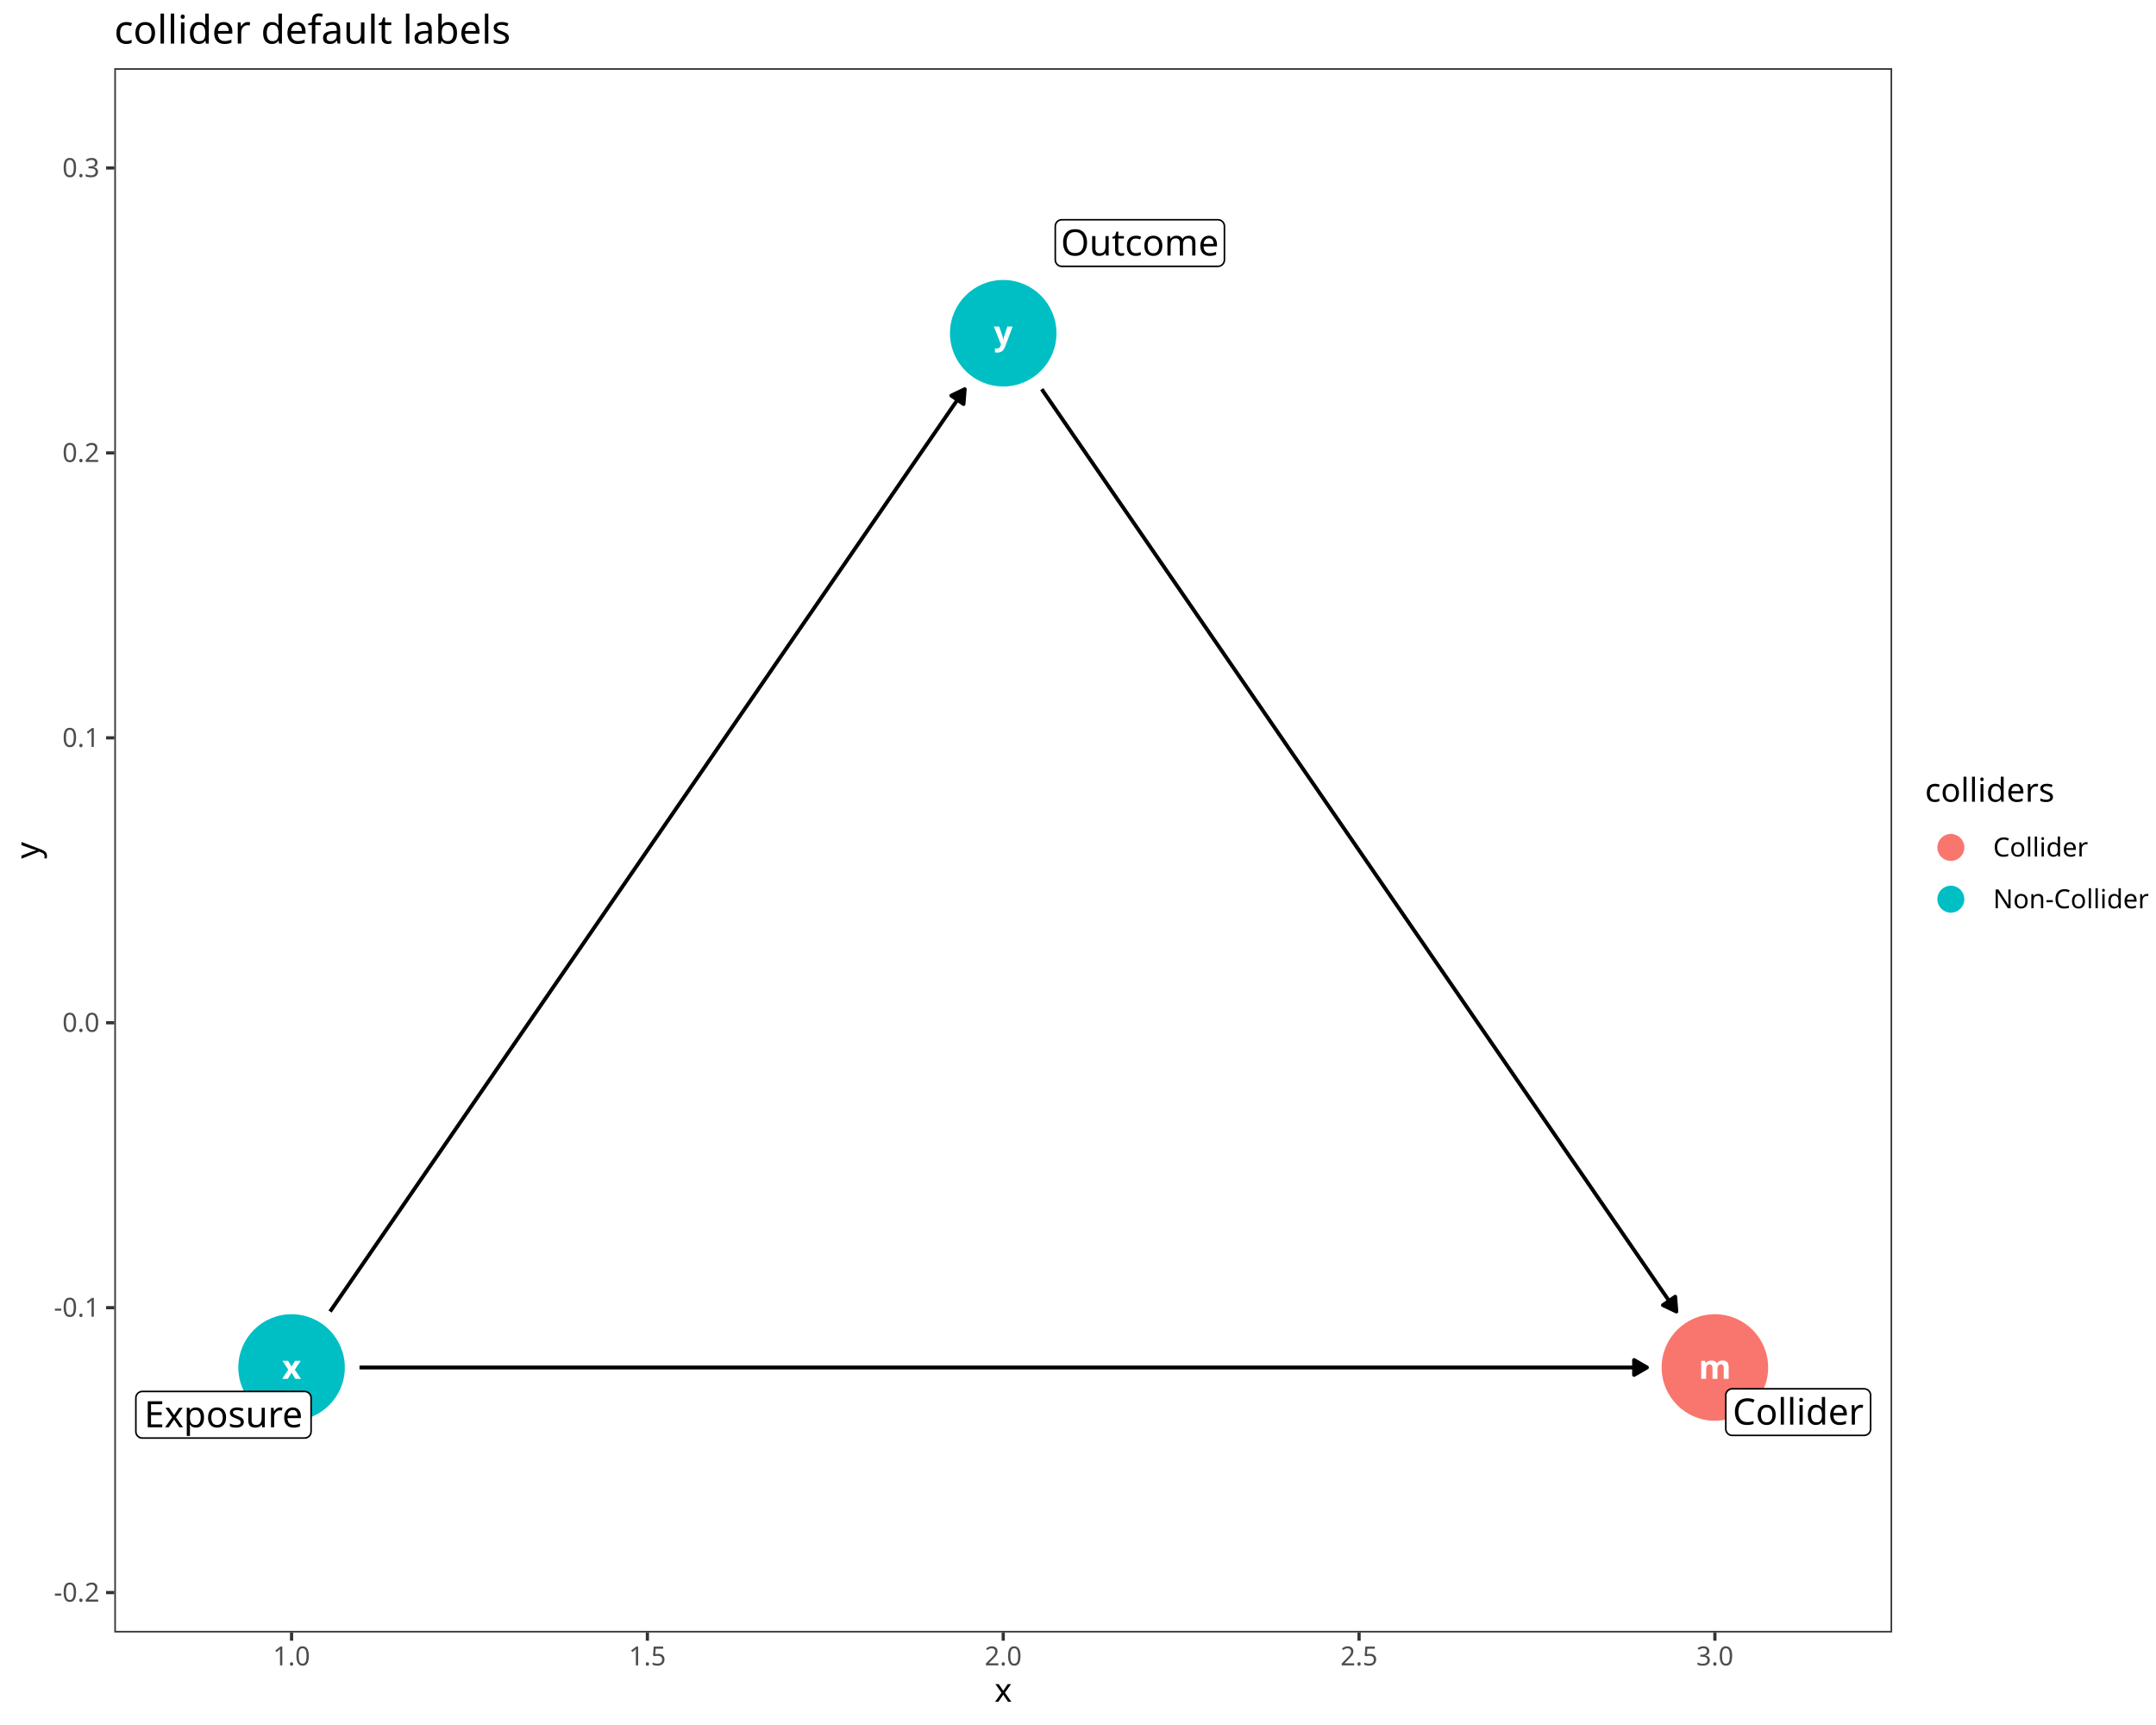
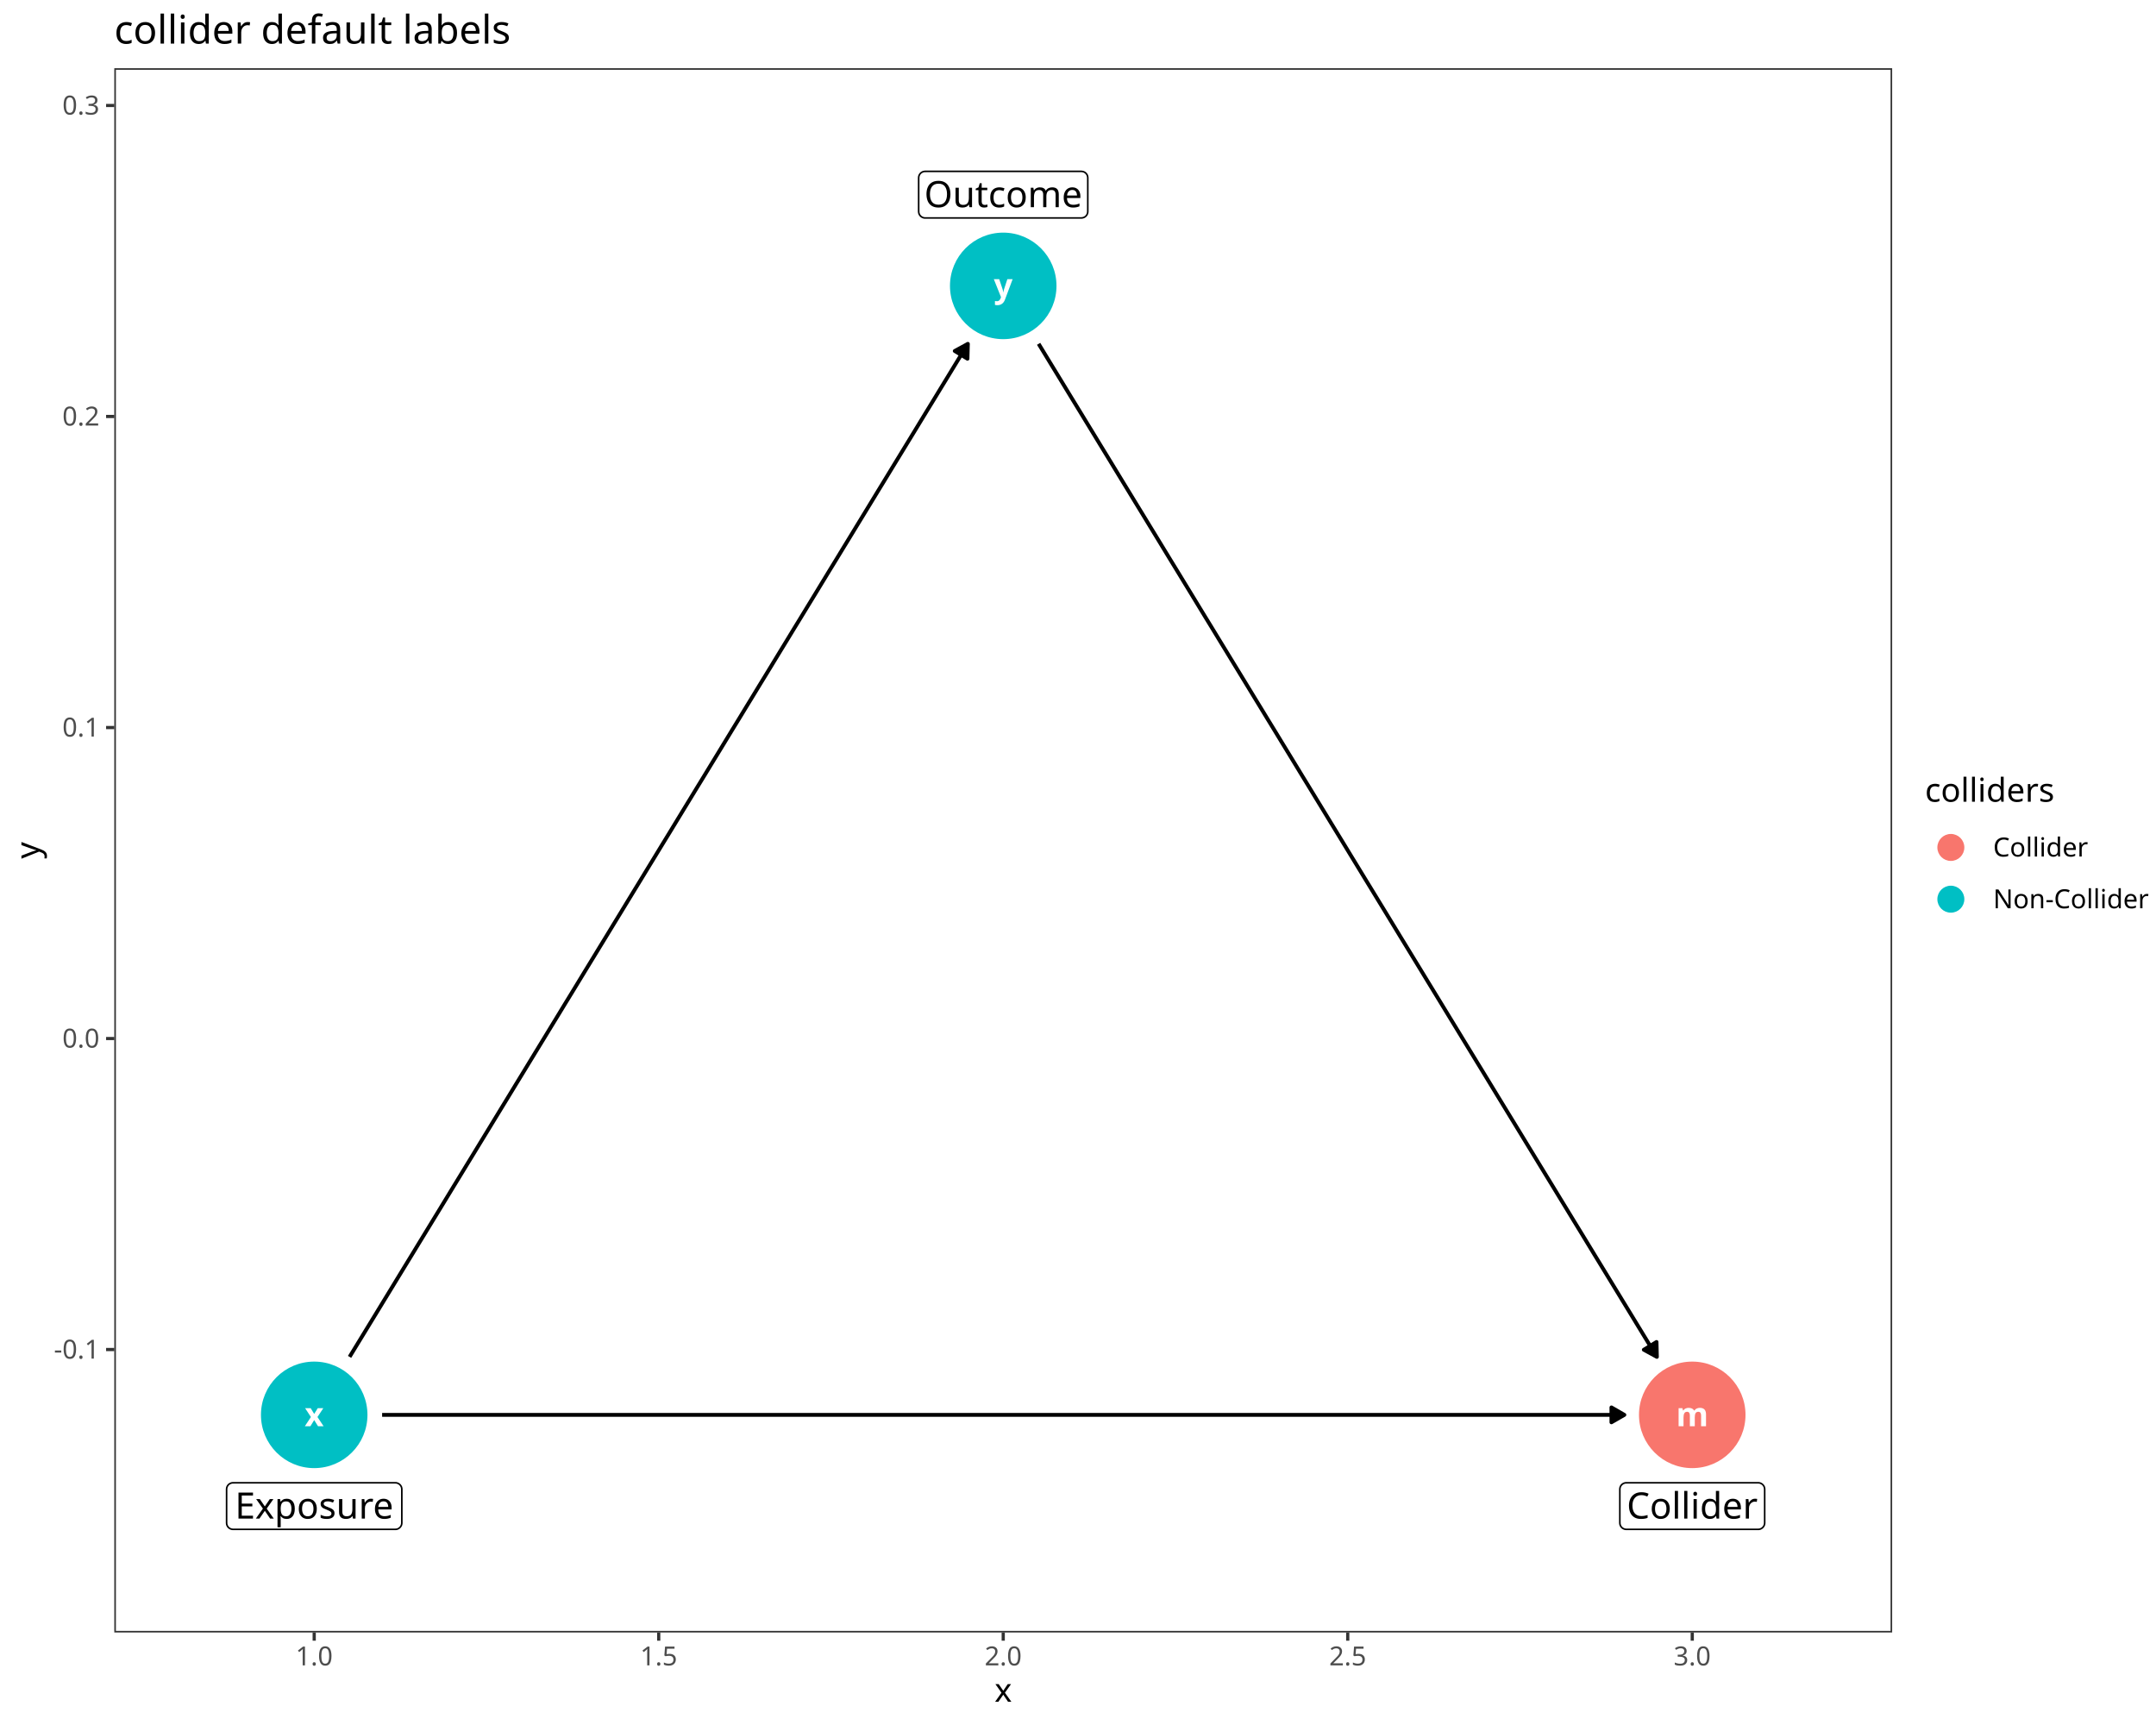
<svg xmlns="http://www.w3.org/2000/svg" class="svglite" data-engine-version="2.0" width="720.00pt" height="576.00pt" viewBox="0 0 720.00 576.00">
  <defs>
    <style type="text/css">
    .svglite line, .svglite polyline, .svglite polygon, .svglite path, .svglite rect, .svglite circle {
      fill: none;
      stroke: #000000;
      stroke-linecap: round;
      stroke-linejoin: round;
      stroke-miterlimit: 10.00;
    }
  </style>
  </defs>
  <rect width="100%" height="100%" style="stroke: none; fill: #FFFFFF;" />
  <defs>
    <clipPath id="cpMC4wMHw3MjAuMDB8MC4wMHw1NzYuMDA=">
      <rect x="0.00" y="0.00" width="720.00" height="576.00" />
    </clipPath>
  </defs>
  <g clip-path="url(#cpMC4wMHw3MjAuMDB8MC4wMHw1NzYuMDA=)">
    <rect x="0.00" y="0.00" width="720.00" height="576.00" style="stroke-width: 1.07; stroke: #FFFFFF; fill: #FFFFFF;" />
  </g>
  <defs>
    <clipPath id="cpMzguMTd8NjMxLjg5fDIyLjc4fDU0NS4xMQ==">
      <rect x="38.17" y="22.78" width="593.72" height="522.33" />
    </clipPath>
  </defs>
  <g clip-path="url(#cpMzguMTd8NjMxLjg5fDIyLjc4fDU0NS4xMQ==)">
    <rect x="38.17" y="22.78" width="593.72" height="522.33" style="stroke-width: 1.07; stroke: none; fill: #FFFFFF;" />
-     <circle cx="572.69" cy="456.62" r="17.43" style="stroke-width: 0.71; stroke: #F8766D; fill: #F8766D;" />
-     <circle cx="97.37" cy="456.62" r="17.43" style="stroke-width: 0.71; stroke: #00BFC4; fill: #00BFC4;" />
-     <circle cx="335.03" cy="111.27" r="17.43" style="stroke-width: 0.71; stroke: #00BFC4; fill: #00BFC4;" />
-     <polyline points="120.05,456.62 121.38,456.62 126.18,456.62 130.98,456.62 135.78,456.62 140.58,456.62 145.38,456.62 150.19,456.62 154.99,456.62 159.79,456.62 164.59,456.62 169.39,456.62 174.19,456.62 178.99,456.62 183.79,456.62 188.60,456.62 193.40,456.62 198.20,456.62 203.00,456.62 207.80,456.62 212.60,456.62 217.40,456.62 222.20,456.62 227.00,456.62 231.81,456.62 236.61,456.62 241.41,456.62 246.21,456.62 251.01,456.62 255.81,456.62 260.61,456.62 265.41,456.62 270.22,456.62 275.02,456.62 279.82,456.62 284.62,456.62 289.42,456.62 294.22,456.62 299.02,456.62 303.82,456.62 308.62,456.62 313.43,456.62 318.23,456.62 323.03,456.62 327.83,456.62 332.63,456.62 337.43,456.62 342.23,456.62 347.03,456.62 351.84,456.62 356.64,456.62 361.44,456.62 366.24,456.62 371.04,456.62 375.84,456.62 380.64,456.62 385.44,456.62 390.24,456.62 395.05,456.62 399.85,456.62 404.65,456.62 409.45,456.62 414.25,456.62 419.05,456.62 423.85,456.62 428.65,456.62 433.46,456.62 438.26,456.62 443.06,456.62 447.86,456.62 452.66,456.62 457.46,456.62 462.26,456.62 467.06,456.62 471.86,456.62 476.67,456.62 481.47,456.62 486.27,456.62 491.07,456.62 495.87,456.62 500.67,456.62 505.47,456.62 510.27,456.62 515.08,456.62 519.88,456.62 524.68,456.62 529.48,456.62 534.28,456.62 539.08,456.62 543.88,456.62 548.68,456.62 550.01,456.62 " style="stroke-width: 1.28; stroke-linecap: butt;" />
-     <polygon points="545.70,459.11 550.01,456.62 545.70,454.13 " style="stroke-width: 1.28; stroke-linecap: butt; fill: #000000;" />
-     <polyline points="110.23,437.94 111.78,435.69 114.18,432.20 116.58,428.72 118.98,425.23 121.38,421.74 123.78,418.25 126.18,414.76 128.58,411.27 130.98,407.79 133.38,404.30 135.78,400.81 138.18,397.32 140.58,393.83 142.98,390.34 145.38,386.86 147.79,383.37 150.19,379.88 152.59,376.39 154.99,372.90 157.39,369.41 159.79,365.92 162.19,362.44 164.59,358.95 166.99,355.46 169.39,351.97 171.79,348.48 174.19,344.99 176.59,341.51 178.99,338.02 181.39,334.53 183.79,331.04 186.19,327.55 188.60,324.06 191.00,320.58 193.40,317.09 195.80,313.60 198.20,310.11 200.60,306.62 203.00,303.13 205.40,299.65 207.80,296.16 210.20,292.67 212.60,289.18 215.00,285.69 217.40,282.20 219.80,278.72 222.20,275.23 224.60,271.74 227.00,268.25 229.41,264.76 231.81,261.27 234.21,257.79 236.61,254.30 239.01,250.81 241.41,247.32 243.81,243.83 246.21,240.34 248.61,236.85 251.01,233.37 253.41,229.88 255.81,226.39 258.21,222.90 260.61,219.41 263.01,215.92 265.41,212.44 267.81,208.95 270.22,205.46 272.62,201.97 275.02,198.48 277.42,194.99 279.82,191.51 282.22,188.02 284.62,184.53 287.02,181.04 289.42,177.55 291.82,174.06 294.22,170.58 296.62,167.09 299.02,163.60 301.42,160.11 303.82,156.62 306.22,153.13 308.62,149.65 311.03,146.16 313.43,142.67 315.83,139.18 318.23,135.69 320.63,132.20 322.18,129.95 " style="stroke-width: 1.28; stroke-linecap: butt;" />
-     <polygon points="321.78,134.92 322.18,129.95 317.68,132.10 " style="stroke-width: 1.28; stroke-linecap: butt; fill: #000000;" />
-     <polyline points="347.89,129.95 349.43,132.20 351.84,135.69 354.24,139.18 356.64,142.67 359.04,146.16 361.44,149.65 363.84,153.13 366.24,156.62 368.64,160.11 371.04,163.60 373.44,167.09 375.84,170.58 378.24,174.06 380.64,177.55 383.04,181.04 385.44,184.53 387.84,188.02 390.24,191.51 392.65,194.99 395.05,198.48 397.45,201.97 399.85,205.46 402.25,208.95 404.65,212.44 407.05,215.92 409.45,219.41 411.85,222.90 414.25,226.39 416.65,229.88 419.05,233.37 421.45,236.85 423.85,240.34 426.25,243.83 428.65,247.32 431.05,250.81 433.46,254.30 435.86,257.79 438.26,261.27 440.66,264.76 443.06,268.25 445.46,271.74 447.86,275.23 450.26,278.72 452.66,282.20 455.06,285.69 457.46,289.18 459.86,292.67 462.26,296.16 464.66,299.65 467.06,303.13 469.46,306.62 471.86,310.11 474.27,313.60 476.67,317.09 479.07,320.58 481.47,324.06 483.87,327.55 486.27,331.04 488.67,334.53 491.07,338.02 493.47,341.51 495.87,344.99 498.27,348.48 500.67,351.97 503.07,355.46 505.47,358.95 507.87,362.44 510.27,365.92 512.67,369.41 515.08,372.90 517.48,376.39 519.88,379.88 522.28,383.37 524.68,386.86 527.08,390.34 529.48,393.83 531.88,397.32 534.28,400.81 536.68,404.30 539.08,407.79 541.48,411.27 543.88,414.76 546.28,418.25 548.68,421.74 551.08,425.23 553.48,428.72 555.89,432.20 558.29,435.69 559.83,437.94 " style="stroke-width: 1.28; stroke-linecap: butt;" />
-     <polygon points="555.34,435.80 559.83,437.94 559.44,432.98 " style="stroke-width: 1.28; stroke-linecap: butt; fill: #000000;" />
-     <text x="572.69" y="460.42" text-anchor="middle" style="font-size: 11.04px; font-weight: bold; fill: #FFFFFF; font-family: sans;" textLength="9.20px" lengthAdjust="spacingAndGlyphs">m</text>
-     <text x="97.37" y="460.42" text-anchor="middle" style="font-size: 11.04px; font-weight: bold; fill: #FFFFFF; font-family: sans;" textLength="5.52px" lengthAdjust="spacingAndGlyphs">x</text>
-     <text x="335.03" y="115.07" text-anchor="middle" style="font-size: 11.04px; font-weight: bold; fill: #FFFFFF; font-family: sans;" textLength="5.52px" lengthAdjust="spacingAndGlyphs">y</text>
-     <polygon points="578.49,479.30 622.53,479.30 622.45,479.30 622.79,479.28 623.13,479.21 623.46,479.09 623.76,478.92 624.03,478.70 624.26,478.44 624.45,478.14 624.58,477.82 624.67,477.48 624.69,477.14 624.69,477.14 624.69,465.90 624.69,465.90 624.67,465.55 624.58,465.22 624.45,464.90 624.26,464.60 624.03,464.34 623.76,464.12 623.46,463.95 623.13,463.83 622.79,463.76 622.53,463.74 578.49,463.74 578.75,463.76 578.40,463.74 578.05,463.78 577.72,463.88 577.41,464.03 577.12,464.23 576.87,464.47 576.66,464.75 576.50,465.05 576.39,465.38 576.33,465.73 576.33,465.90 576.33,477.14 576.33,476.96 576.33,477.31 576.39,477.65 576.50,477.98 576.66,478.29 576.87,478.57 577.12,478.81 577.41,479.01 577.72,479.16 578.05,479.25 578.40,479.30 " style="stroke-width: 0.53; fill: #FFFFFF;" />
-     <text x="600.51" y="475.70" text-anchor="middle" style="font-size: 12.14px; font-family: sans;" textLength="41.17px" lengthAdjust="spacingAndGlyphs">Collider</text>
-     <polygon points="47.53,480.18 101.73,480.18 101.64,480.18 101.99,480.16 102.33,480.10 102.65,479.97 102.95,479.80 103.22,479.58 103.45,479.32 103.64,479.02 103.77,478.70 103.86,478.37 103.89,478.02 103.89,478.02 103.89,466.78 103.89,466.78 103.86,466.44 103.77,466.10 103.64,465.78 103.45,465.49 103.22,465.23 102.95,465.01 102.65,464.83 102.33,464.71 101.99,464.64 101.73,464.62 47.53,464.62 47.79,464.64 47.44,464.62 47.10,464.67 46.76,464.76 46.45,464.91 46.16,465.11 45.91,465.35 45.70,465.63 45.54,465.94 45.43,466.27 45.38,466.61 45.37,466.78 45.37,478.02 45.38,477.85 45.38,478.19 45.43,478.54 45.54,478.87 45.70,479.17 45.91,479.45 46.16,479.69 46.45,479.89 46.76,480.04 47.10,480.14 47.44,480.18 " style="stroke-width: 0.53; fill: #FFFFFF;" />
-     <text x="74.63" y="476.58" text-anchor="middle" style="font-size: 12.14px; font-family: sans;" textLength="51.32px" lengthAdjust="spacingAndGlyphs">Exposure</text>
-     <polygon points="354.57,88.93 406.74,88.93 406.65,88.93 407.00,88.91 407.34,88.85 407.66,88.72 407.97,88.55 408.23,88.33 408.47,88.07 408.65,87.77 408.79,87.45 408.87,87.12 408.90,86.77 408.90,86.77 408.90,75.53 408.90,75.53 408.87,75.19 408.79,74.85 408.65,74.53 408.47,74.24 408.23,73.98 407.97,73.76 407.66,73.58 407.34,73.46 407.00,73.39 406.74,73.37 354.57,73.37 354.84,73.39 354.49,73.37 354.14,73.42 353.81,73.51 353.49,73.66 353.21,73.86 352.96,74.10 352.75,74.38 352.59,74.69 352.48,75.02 352.42,75.36 352.41,75.53 352.41,86.77 352.42,86.60 352.42,86.94 352.48,87.29 352.59,87.62 352.75,87.92 352.96,88.20 353.21,88.44 353.49,88.64 353.81,88.79 354.14,88.89 354.49,88.93 " style="stroke-width: 0.53; fill: #FFFFFF;" />
-     <text x="380.66" y="85.33" text-anchor="middle" style="font-size: 12.14px; font-family: sans;" textLength="49.28px" lengthAdjust="spacingAndGlyphs">Outcome</text>
+     <circle cx="565.13" cy="472.44" r="17.43" style="stroke-width: 0.71; stroke: #F8766D; fill: #F8766D;" />
+     <circle cx="104.93" cy="472.44" r="17.43" style="stroke-width: 0.71; stroke: #00BFC4; fill: #00BFC4;" />
+     <circle cx="335.03" cy="95.46" r="17.43" style="stroke-width: 0.71; stroke: #00BFC4; fill: #00BFC4;" />
+     <polyline points="127.61,472.44 128.17,472.44 132.82,472.44 137.47,472.44 142.12,472.44 146.77,472.44 151.41,472.44 156.06,472.44 160.71,472.44 165.36,472.44 170.01,472.44 174.66,472.44 179.30,472.44 183.95,472.44 188.60,472.44 193.25,472.44 197.90,472.44 202.55,472.44 207.20,472.44 211.84,472.44 216.49,472.44 221.14,472.44 225.79,472.44 230.44,472.44 235.09,472.44 239.74,472.44 244.38,472.44 249.03,472.44 253.68,472.44 258.33,472.44 262.98,472.44 267.63,472.44 272.28,472.44 276.92,472.44 281.57,472.44 286.22,472.44 290.87,472.44 295.52,472.44 300.17,472.44 304.82,472.44 309.46,472.44 314.11,472.44 318.76,472.44 323.41,472.44 328.06,472.44 332.71,472.44 337.36,472.44 342.00,472.44 346.65,472.44 351.30,472.44 355.95,472.44 360.60,472.44 365.25,472.44 369.90,472.44 374.54,472.44 379.19,472.44 383.84,472.44 388.49,472.44 393.14,472.44 397.79,472.44 402.43,472.44 407.08,472.44 411.73,472.44 416.38,472.44 421.03,472.44 425.68,472.44 430.33,472.44 434.97,472.44 439.62,472.44 444.27,472.44 448.92,472.44 453.57,472.44 458.22,472.44 462.87,472.44 467.51,472.44 472.16,472.44 476.81,472.44 481.46,472.44 486.11,472.44 490.76,472.44 495.41,472.44 500.05,472.44 504.70,472.44 509.35,472.44 514.00,472.44 518.65,472.44 523.30,472.44 527.95,472.44 532.59,472.44 537.24,472.44 541.89,472.44 542.46,472.44 " style="stroke-width: 1.28; stroke-linecap: butt;" />
+     <polygon points="538.14,474.93 542.46,472.44 538.14,469.95 " style="stroke-width: 1.28; stroke-linecap: butt; fill: #000000;" />
+     <polyline points="116.74,453.08 118.87,449.59 121.20,445.78 123.52,441.98 125.85,438.17 128.17,434.36 130.50,430.55 132.82,426.74 135.14,422.94 137.47,419.13 139.79,415.32 142.12,411.51 144.44,407.71 146.77,403.90 149.09,400.09 151.41,396.28 153.74,392.47 156.06,388.67 158.39,384.86 160.71,381.05 163.04,377.24 165.36,373.43 167.68,369.63 170.01,365.82 172.33,362.01 174.66,358.20 176.98,354.39 179.30,350.59 181.63,346.78 183.95,342.97 186.28,339.16 188.60,335.35 190.93,331.55 193.25,327.74 195.57,323.93 197.90,320.12 200.22,316.32 202.55,312.51 204.87,308.70 207.20,304.89 209.52,301.08 211.84,297.28 214.17,293.47 216.49,289.66 218.82,285.85 221.14,282.04 223.47,278.24 225.79,274.43 228.11,270.62 230.44,266.81 232.76,263.00 235.09,259.20 237.41,255.39 239.74,251.58 242.06,247.77 244.38,243.96 246.71,240.16 249.03,236.35 251.36,232.54 253.68,228.73 256.01,224.93 258.33,221.12 260.65,217.31 262.98,213.50 265.30,209.69 267.63,205.89 269.95,202.08 272.28,198.27 274.60,194.46 276.92,190.65 279.25,186.85 281.57,183.04 283.90,179.23 286.22,175.42 288.55,171.61 290.87,167.81 293.19,164.00 295.52,160.19 297.84,156.38 300.17,152.57 302.49,148.77 304.82,144.96 307.14,141.15 309.46,137.34 311.79,133.54 314.11,129.73 316.44,125.92 318.76,122.11 321.09,118.30 323.22,114.81 " style="stroke-width: 1.28; stroke-linecap: butt;" />
+     <polygon points="323.09,119.79 323.22,114.81 318.84,117.20 " style="stroke-width: 1.28; stroke-linecap: butt; fill: #000000;" />
+     <polyline points="346.85,114.81 348.98,118.30 351.30,122.11 353.63,125.92 355.95,129.73 358.27,133.54 360.60,137.34 362.92,141.15 365.25,144.96 367.57,148.77 369.90,152.57 372.22,156.38 374.54,160.19 376.87,164.00 379.19,167.81 381.52,171.61 383.84,175.42 386.17,179.23 388.49,183.04 390.81,186.85 393.14,190.65 395.46,194.46 397.79,198.27 400.11,202.08 402.43,205.89 404.76,209.69 407.08,213.50 409.41,217.31 411.73,221.12 414.06,224.93 416.38,228.73 418.70,232.54 421.03,236.35 423.35,240.16 425.68,243.96 428.00,247.77 430.33,251.58 432.65,255.39 434.97,259.20 437.30,263.00 439.62,266.81 441.95,270.62 444.27,274.43 446.60,278.24 448.92,282.04 451.24,285.85 453.57,289.66 455.89,293.47 458.22,297.28 460.54,301.08 462.87,304.89 465.19,308.70 467.51,312.51 469.84,316.32 472.16,320.12 474.49,323.93 476.81,327.74 479.14,331.55 481.46,335.35 483.78,339.16 486.11,342.97 488.43,346.78 490.76,350.59 493.08,354.39 495.41,358.20 497.73,362.01 500.05,365.82 502.38,369.63 504.70,373.43 507.03,377.24 509.35,381.05 511.68,384.86 514.00,388.67 516.32,392.47 518.65,396.28 520.97,400.09 523.30,403.90 525.62,407.71 527.95,411.51 530.27,415.32 532.59,419.13 534.92,422.94 537.24,426.74 539.57,430.55 541.89,434.36 544.22,438.17 546.54,441.98 548.86,445.78 551.19,449.59 553.32,453.08 " style="stroke-width: 1.28; stroke-linecap: butt;" />
+     <polygon points="548.95,450.70 553.32,453.08 553.20,448.10 " style="stroke-width: 1.28; stroke-linecap: butt; fill: #000000;" />
+     <text x="565.13" y="476.24" text-anchor="middle" style="font-size: 11.04px; font-weight: bold; fill: #FFFFFF; font-family: sans;" textLength="9.20px" lengthAdjust="spacingAndGlyphs">m</text>
+     <text x="104.93" y="476.24" text-anchor="middle" style="font-size: 11.04px; font-weight: bold; fill: #FFFFFF; font-family: sans;" textLength="5.52px" lengthAdjust="spacingAndGlyphs">x</text>
+     <text x="335.03" y="99.25" text-anchor="middle" style="font-size: 11.04px; font-weight: bold; fill: #FFFFFF; font-family: sans;" textLength="5.52px" lengthAdjust="spacingAndGlyphs">y</text>
+     <polygon points="543.11,510.67 587.16,510.67 587.07,510.67 587.42,510.66 587.76,510.59 588.08,510.47 588.38,510.29 588.65,510.07 588.88,509.81 589.07,509.52 589.21,509.20 589.29,508.86 589.32,508.51 589.32,508.51 589.32,497.28 589.32,497.28 589.29,496.93 589.21,496.59 589.07,496.27 588.88,495.98 588.65,495.72 588.38,495.50 588.08,495.33 587.76,495.20 587.42,495.13 587.16,495.12 543.11,495.12 543.37,495.13 543.02,495.12 542.68,495.16 542.34,495.26 542.03,495.41 541.74,495.60 541.49,495.84 541.28,496.12 541.12,496.43 541.01,496.76 540.96,497.10 540.95,497.28 540.95,508.51 540.96,508.34 540.96,508.69 541.01,509.03 541.12,509.36 541.28,509.67 541.49,509.95 541.74,510.19 542.03,510.38 542.34,510.53 542.68,510.63 543.02,510.67 " style="stroke-width: 0.53; fill: #FFFFFF;" />
+     <polygon points="77.83,510.67 132.03,510.67 131.94,510.67 132.29,510.66 132.63,510.59 132.95,510.47 133.25,510.29 133.52,510.07 133.75,509.81 133.94,509.52 134.08,509.20 134.16,508.86 134.19,508.51 134.19,508.51 134.19,497.28 134.19,497.28 134.16,496.93 134.08,496.59 133.94,496.27 133.75,495.98 133.52,495.72 133.25,495.50 132.95,495.33 132.63,495.20 132.29,495.13 132.03,495.12 77.83,495.12 78.09,495.13 77.74,495.12 77.40,495.16 77.06,495.26 76.75,495.41 76.46,495.60 76.21,495.84 76.00,496.12 75.84,496.43 75.73,496.76 75.68,497.10 75.67,497.28 75.67,508.51 75.68,508.34 75.68,508.69 75.73,509.03 75.84,509.36 76.00,509.67 76.21,509.95 76.46,510.19 76.75,510.38 77.06,510.53 77.40,510.63 77.74,510.67 " style="stroke-width: 0.53; fill: #FFFFFF;" />
+     <polygon points="308.95,72.78 361.11,72.78 361.03,72.78 361.37,72.76 361.71,72.69 362.04,72.57 362.34,72.40 362.61,72.18 362.84,71.92 363.03,71.62 363.16,71.30 363.24,70.97 363.27,70.62 363.27,70.62 363.27,59.38 363.27,59.38 363.24,59.04 363.16,58.70 363.03,58.38 362.84,58.08 362.61,57.82 362.34,57.60 362.04,57.43 361.71,57.31 361.37,57.24 361.11,57.22 308.95,57.22 309.21,57.24 308.86,57.22 308.52,57.27 308.18,57.36 307.87,57.51 307.58,57.71 307.33,57.95 307.12,58.23 306.96,58.53 306.85,58.86 306.80,59.21 306.79,59.38 306.79,70.62 306.80,70.45 306.80,70.79 306.85,71.14 306.96,71.47 307.12,71.77 307.33,72.05 307.58,72.29 307.87,72.49 308.18,72.64 308.52,72.74 308.86,72.78 " style="stroke-width: 0.53; fill: #FFFFFF;" />
+     <text x="565.13" y="507.07" text-anchor="middle" style="font-size: 12.14px; font-family: sans;" textLength="41.17px" lengthAdjust="spacingAndGlyphs">Collider</text>
+     <text x="104.93" y="507.07" text-anchor="middle" style="font-size: 12.14px; font-family: sans;" textLength="51.32px" lengthAdjust="spacingAndGlyphs">Exposure</text>
+     <text x="335.03" y="69.18" text-anchor="middle" style="font-size: 12.14px; font-family: sans;" textLength="49.28px" lengthAdjust="spacingAndGlyphs">Outcome</text>
    <rect x="38.17" y="22.78" width="593.72" height="522.33" style="stroke-width: 1.07; stroke: #333333;" />
  </g>
  <g clip-path="url(#cpMC4wMHw3MjAuMDB8MC4wMHw1NzYuMDA=)">
-     <text x="33.24" y="534.81" text-anchor="end" style="font-size: 8.80px; fill: #4D4D4D; font-family: sans;" textLength="15.16px" lengthAdjust="spacingAndGlyphs">-0.2</text>
-     <text x="33.24" y="439.67" text-anchor="end" style="font-size: 8.80px; fill: #4D4D4D; font-family: sans;" textLength="15.16px" lengthAdjust="spacingAndGlyphs">-0.1</text>
-     <text x="33.24" y="344.53" text-anchor="end" style="font-size: 8.80px; fill: #4D4D4D; font-family: sans;" textLength="12.23px" lengthAdjust="spacingAndGlyphs">0.0</text>
-     <text x="33.24" y="249.40" text-anchor="end" style="font-size: 8.80px; fill: #4D4D4D; font-family: sans;" textLength="12.23px" lengthAdjust="spacingAndGlyphs">0.1</text>
-     <text x="33.24" y="154.26" text-anchor="end" style="font-size: 8.80px; fill: #4D4D4D; font-family: sans;" textLength="12.23px" lengthAdjust="spacingAndGlyphs">0.2</text>
-     <text x="33.24" y="59.12" text-anchor="end" style="font-size: 8.80px; fill: #4D4D4D; font-family: sans;" textLength="12.23px" lengthAdjust="spacingAndGlyphs">0.3</text>
-     <polyline points="35.43,531.78 38.17,531.78 " style="stroke-width: 1.07; stroke: #333333; stroke-linecap: butt;" />
-     <polyline points="35.43,436.64 38.17,436.64 " style="stroke-width: 1.07; stroke: #333333; stroke-linecap: butt;" />
-     <polyline points="35.43,341.51 38.17,341.51 " style="stroke-width: 1.07; stroke: #333333; stroke-linecap: butt;" />
-     <polyline points="35.43,246.37 38.17,246.37 " style="stroke-width: 1.07; stroke: #333333; stroke-linecap: butt;" />
-     <polyline points="35.43,151.23 38.17,151.23 " style="stroke-width: 1.07; stroke: #333333; stroke-linecap: butt;" />
-     <polyline points="35.43,56.09 38.17,56.09 " style="stroke-width: 1.07; stroke: #333333; stroke-linecap: butt;" />
-     <polyline points="97.37,547.85 97.37,545.11 " style="stroke-width: 1.07; stroke: #333333; stroke-linecap: butt;" />
-     <polyline points="216.20,547.85 216.20,545.11 " style="stroke-width: 1.07; stroke: #333333; stroke-linecap: butt;" />
+     <text x="33.24" y="453.66" text-anchor="end" style="font-size: 8.80px; fill: #4D4D4D; font-family: sans;" textLength="15.16px" lengthAdjust="spacingAndGlyphs">-0.1</text>
+     <text x="33.24" y="349.81" text-anchor="end" style="font-size: 8.80px; fill: #4D4D4D; font-family: sans;" textLength="12.23px" lengthAdjust="spacingAndGlyphs">0.0</text>
+     <text x="33.24" y="245.95" text-anchor="end" style="font-size: 8.80px; fill: #4D4D4D; font-family: sans;" textLength="12.23px" lengthAdjust="spacingAndGlyphs">0.1</text>
+     <text x="33.24" y="142.10" text-anchor="end" style="font-size: 8.80px; fill: #4D4D4D; font-family: sans;" textLength="12.23px" lengthAdjust="spacingAndGlyphs">0.2</text>
+     <text x="33.24" y="38.25" text-anchor="end" style="font-size: 8.80px; fill: #4D4D4D; font-family: sans;" textLength="12.23px" lengthAdjust="spacingAndGlyphs">0.3</text>
+     <polyline points="35.43,450.63 38.17,450.63 " style="stroke-width: 1.07; stroke: #333333; stroke-linecap: butt;" />
+     <polyline points="35.43,346.78 38.17,346.78 " style="stroke-width: 1.07; stroke: #333333; stroke-linecap: butt;" />
+     <polyline points="35.43,242.93 38.17,242.93 " style="stroke-width: 1.07; stroke: #333333; stroke-linecap: butt;" />
+     <polyline points="35.43,139.07 38.17,139.07 " style="stroke-width: 1.07; stroke: #333333; stroke-linecap: butt;" />
+     <polyline points="35.43,35.22 38.17,35.22 " style="stroke-width: 1.07; stroke: #333333; stroke-linecap: butt;" />
+     <polyline points="104.93,547.85 104.93,545.11 " style="stroke-width: 1.07; stroke: #333333; stroke-linecap: butt;" />
+     <polyline points="219.98,547.85 219.98,545.11 " style="stroke-width: 1.07; stroke: #333333; stroke-linecap: butt;" />
    <polyline points="335.03,547.85 335.03,545.11 " style="stroke-width: 1.07; stroke: #333333; stroke-linecap: butt;" />
-     <polyline points="453.86,547.85 453.86,545.11 " style="stroke-width: 1.07; stroke: #333333; stroke-linecap: butt;" />
-     <polyline points="572.69,547.85 572.69,545.11 " style="stroke-width: 1.07; stroke: #333333; stroke-linecap: butt;" />
-     <text x="97.37" y="556.10" text-anchor="middle" style="font-size: 8.80px; fill: #4D4D4D; font-family: sans;" textLength="12.23px" lengthAdjust="spacingAndGlyphs">1.0</text>
-     <text x="216.20" y="556.10" text-anchor="middle" style="font-size: 8.80px; fill: #4D4D4D; font-family: sans;" textLength="12.23px" lengthAdjust="spacingAndGlyphs">1.5</text>
+     <polyline points="450.08,547.85 450.08,545.11 " style="stroke-width: 1.07; stroke: #333333; stroke-linecap: butt;" />
+     <polyline points="565.13,547.85 565.13,545.11 " style="stroke-width: 1.07; stroke: #333333; stroke-linecap: butt;" />
+     <text x="104.93" y="556.10" text-anchor="middle" style="font-size: 8.80px; fill: #4D4D4D; font-family: sans;" textLength="12.23px" lengthAdjust="spacingAndGlyphs">1.0</text>
+     <text x="219.98" y="556.10" text-anchor="middle" style="font-size: 8.80px; fill: #4D4D4D; font-family: sans;" textLength="12.23px" lengthAdjust="spacingAndGlyphs">1.5</text>
    <text x="335.03" y="556.10" text-anchor="middle" style="font-size: 8.80px; fill: #4D4D4D; font-family: sans;" textLength="12.23px" lengthAdjust="spacingAndGlyphs">2.0</text>
-     <text x="453.86" y="556.10" text-anchor="middle" style="font-size: 8.80px; fill: #4D4D4D; font-family: sans;" textLength="12.23px" lengthAdjust="spacingAndGlyphs">2.5</text>
-     <text x="572.69" y="556.10" text-anchor="middle" style="font-size: 8.80px; fill: #4D4D4D; font-family: sans;" textLength="12.23px" lengthAdjust="spacingAndGlyphs">3.0</text>
+     <text x="450.08" y="556.10" text-anchor="middle" style="font-size: 8.80px; fill: #4D4D4D; font-family: sans;" textLength="12.23px" lengthAdjust="spacingAndGlyphs">2.5</text>
+     <text x="565.13" y="556.10" text-anchor="middle" style="font-size: 8.80px; fill: #4D4D4D; font-family: sans;" textLength="12.23px" lengthAdjust="spacingAndGlyphs">3.0</text>
    <text x="335.03" y="568.24" text-anchor="middle" style="font-size: 11.00px; font-family: sans;" textLength="5.50px" lengthAdjust="spacingAndGlyphs">x</text>
    <text transform="translate(13.05,283.95) rotate(-90)" text-anchor="middle" style="font-size: 11.00px; font-family: sans;" textLength="5.50px" lengthAdjust="spacingAndGlyphs">y</text>
    <rect x="642.85" y="259.00" width="71.67" height="49.89" style="stroke-width: 1.07; stroke: none; fill: #FFFFFF;" />
    <text x="642.85" y="267.71" style="font-size: 11.00px; font-family: sans;" textLength="40.35px" lengthAdjust="spacingAndGlyphs">colliders</text>
    <rect x="642.85" y="274.33" width="17.28" height="17.28" style="stroke-width: 1.07; stroke: none; fill: #FFFFFF;" />
    <circle cx="651.49" cy="282.97" r="4.27" style="stroke-width: 0.47; stroke: #F8766D; fill: #F8766D;" />
    <rect x="642.85" y="291.61" width="17.28" height="17.28" style="stroke-width: 1.07; stroke: none; fill: #FFFFFF;" />
    <circle cx="651.49" cy="300.25" r="4.27" style="stroke-width: 0.47; stroke: #00BFC4; fill: #00BFC4;" />
    <text x="665.61" y="286.00" style="font-size: 8.80px; font-family: sans;" textLength="29.83px" lengthAdjust="spacingAndGlyphs">Collider</text>
    <text x="665.61" y="303.28" style="font-size: 8.80px; font-family: sans;" textLength="48.91px" lengthAdjust="spacingAndGlyphs">Non-Collider</text>
    <text x="38.17" y="14.56" style="font-size: 13.20px; font-family: sans;" textLength="123.27px" lengthAdjust="spacingAndGlyphs">collider default labels</text>
  </g>
</svg>
